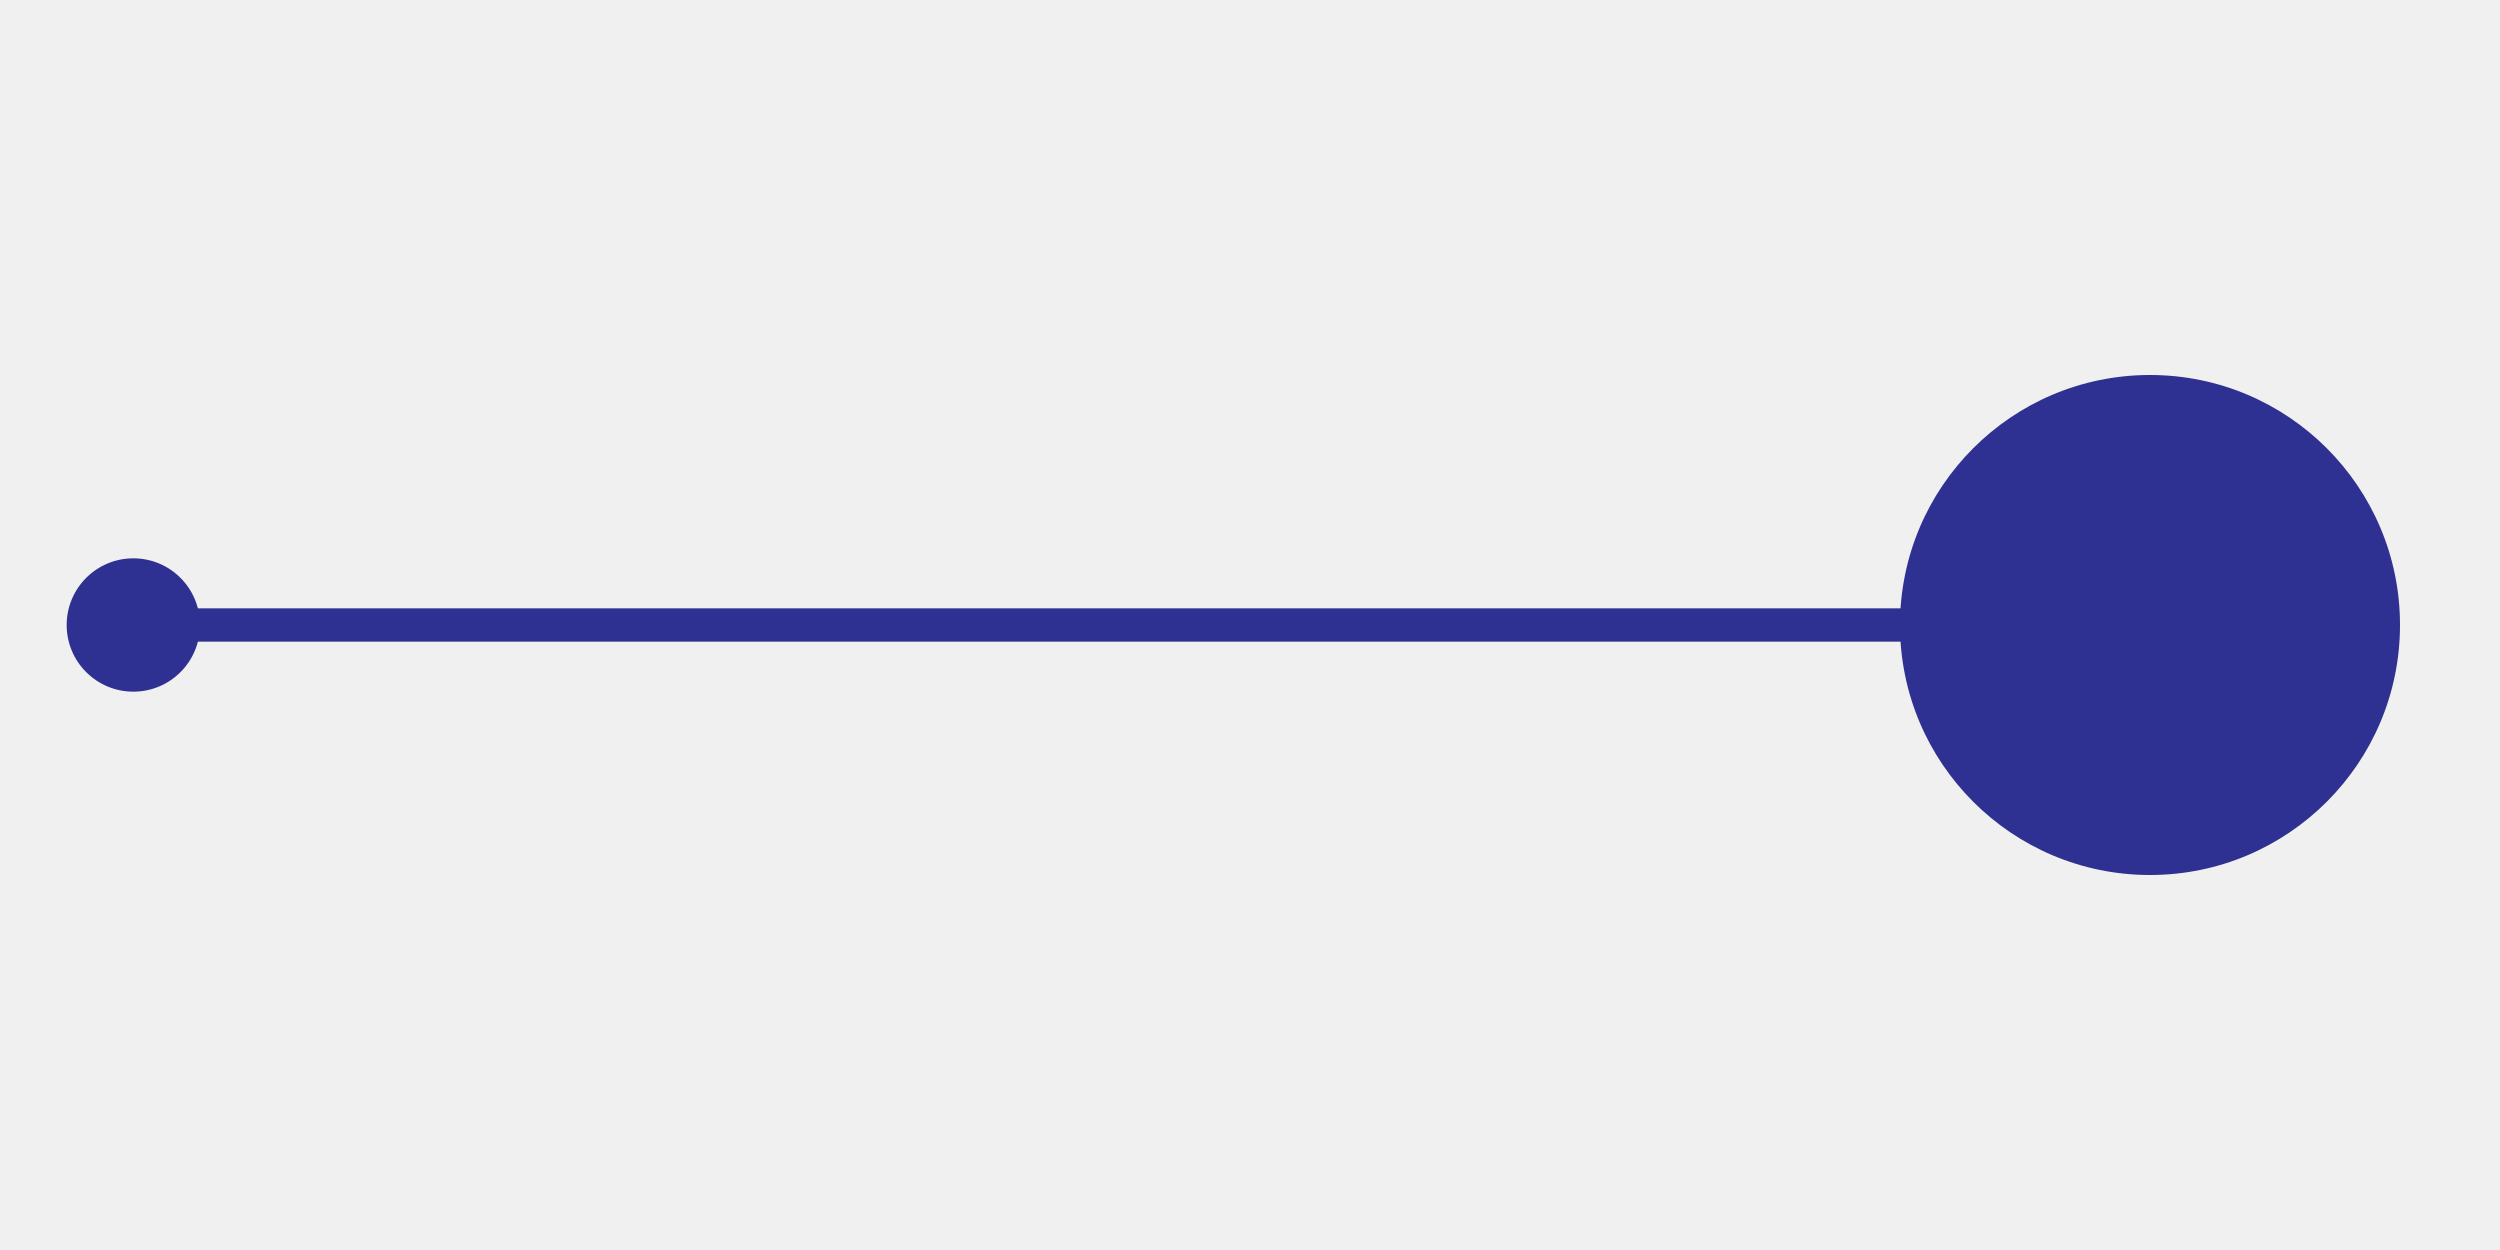
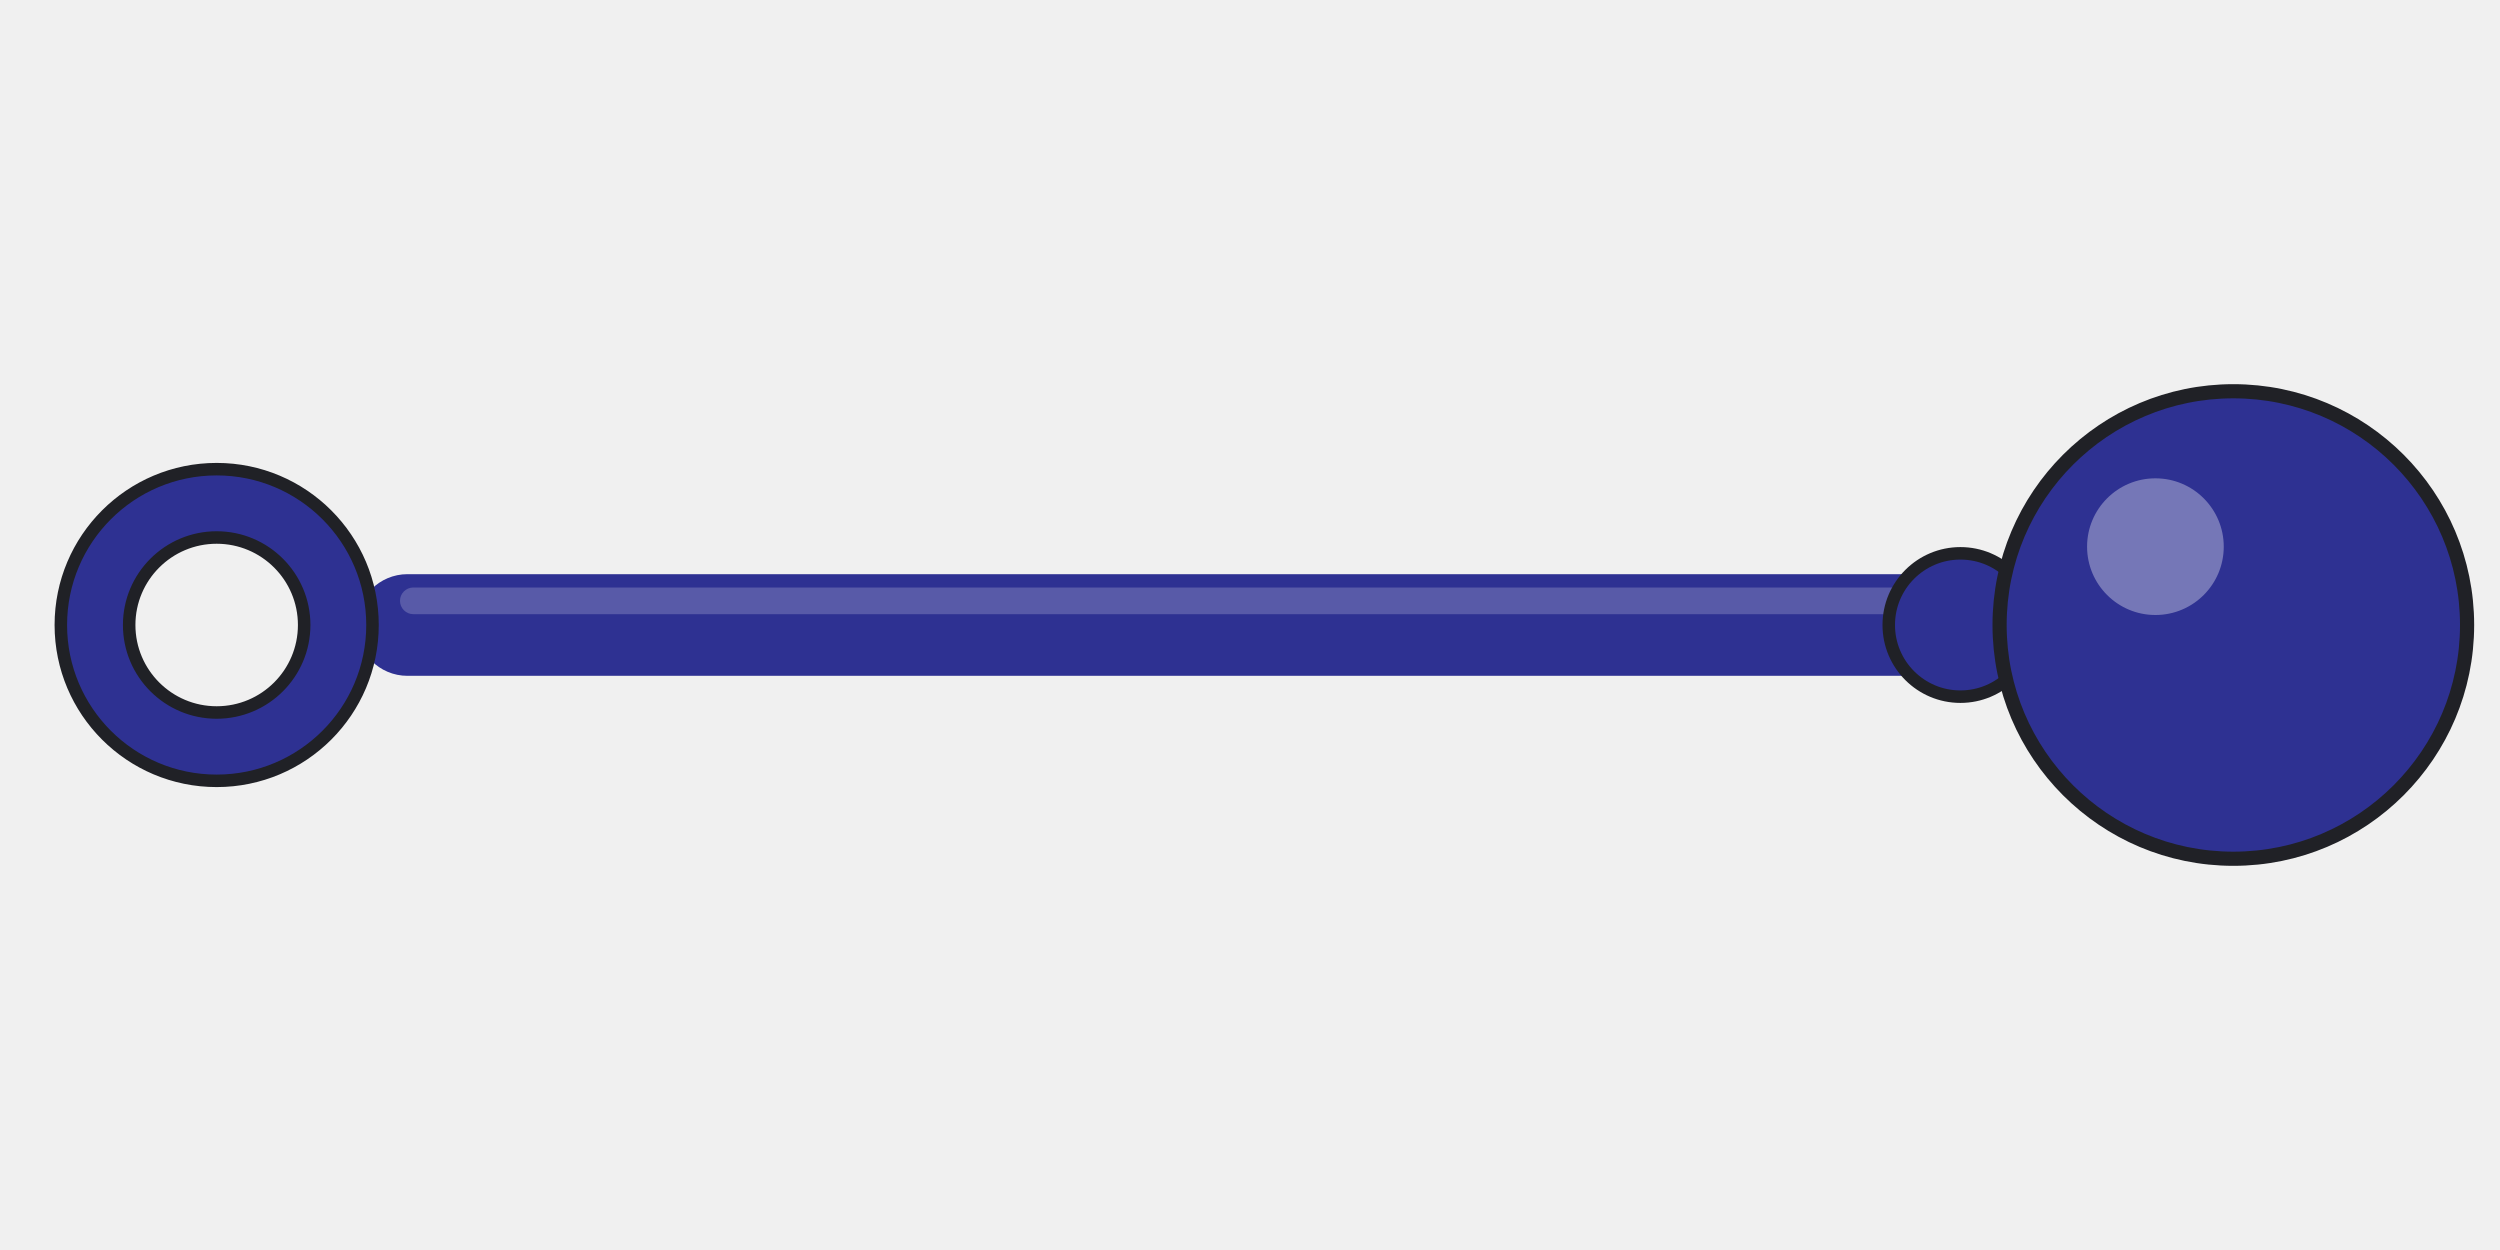
<svg xmlns="http://www.w3.org/2000/svg" viewBox="0 0 300 150">
-   <circle cx="16" cy="75" r="8" style="fill:#2e3192" />
-   <rect x="20" y="73" width="212" height="4" rx="2" style="fill:#2e3192" />
-   <circle cx="258" cy="75" r="30" style="fill:#2e3192" />
+   <rect x="42.8" y="68.9" width="225.2" height="12.2" rx="6.1" fill="#2E3192" />
+   <rect x="48" y="70.5" width="212" height="3.2" rx="1.6" fill="#FFFFFF" opacity=".2" />
+   <circle cx="235.25" cy="75" r="8.6" fill="#2E3192" stroke="#202126" stroke-width="1.5" />
+   <circle cx="268" cy="75" r="28.05" fill="#2E3192" stroke="#202126" stroke-width="1.7" />
+   <circle cx="258.65" cy="65.6" r="8.2" fill="#FFFFFF" opacity=".34" />
+   <path fill="#2E3192" fill-rule="evenodd" stroke="#202126" stroke-width="1.5" d="M7.3 75a18.7 18.7 0 1 0 37.4 0a18.7 18.7 0 1 0-37.4 0ZM15.5 75a10.5 10.5 0 1 0 21 0a10.5 10.5 0 1 0-21 0Z" />
</svg>
